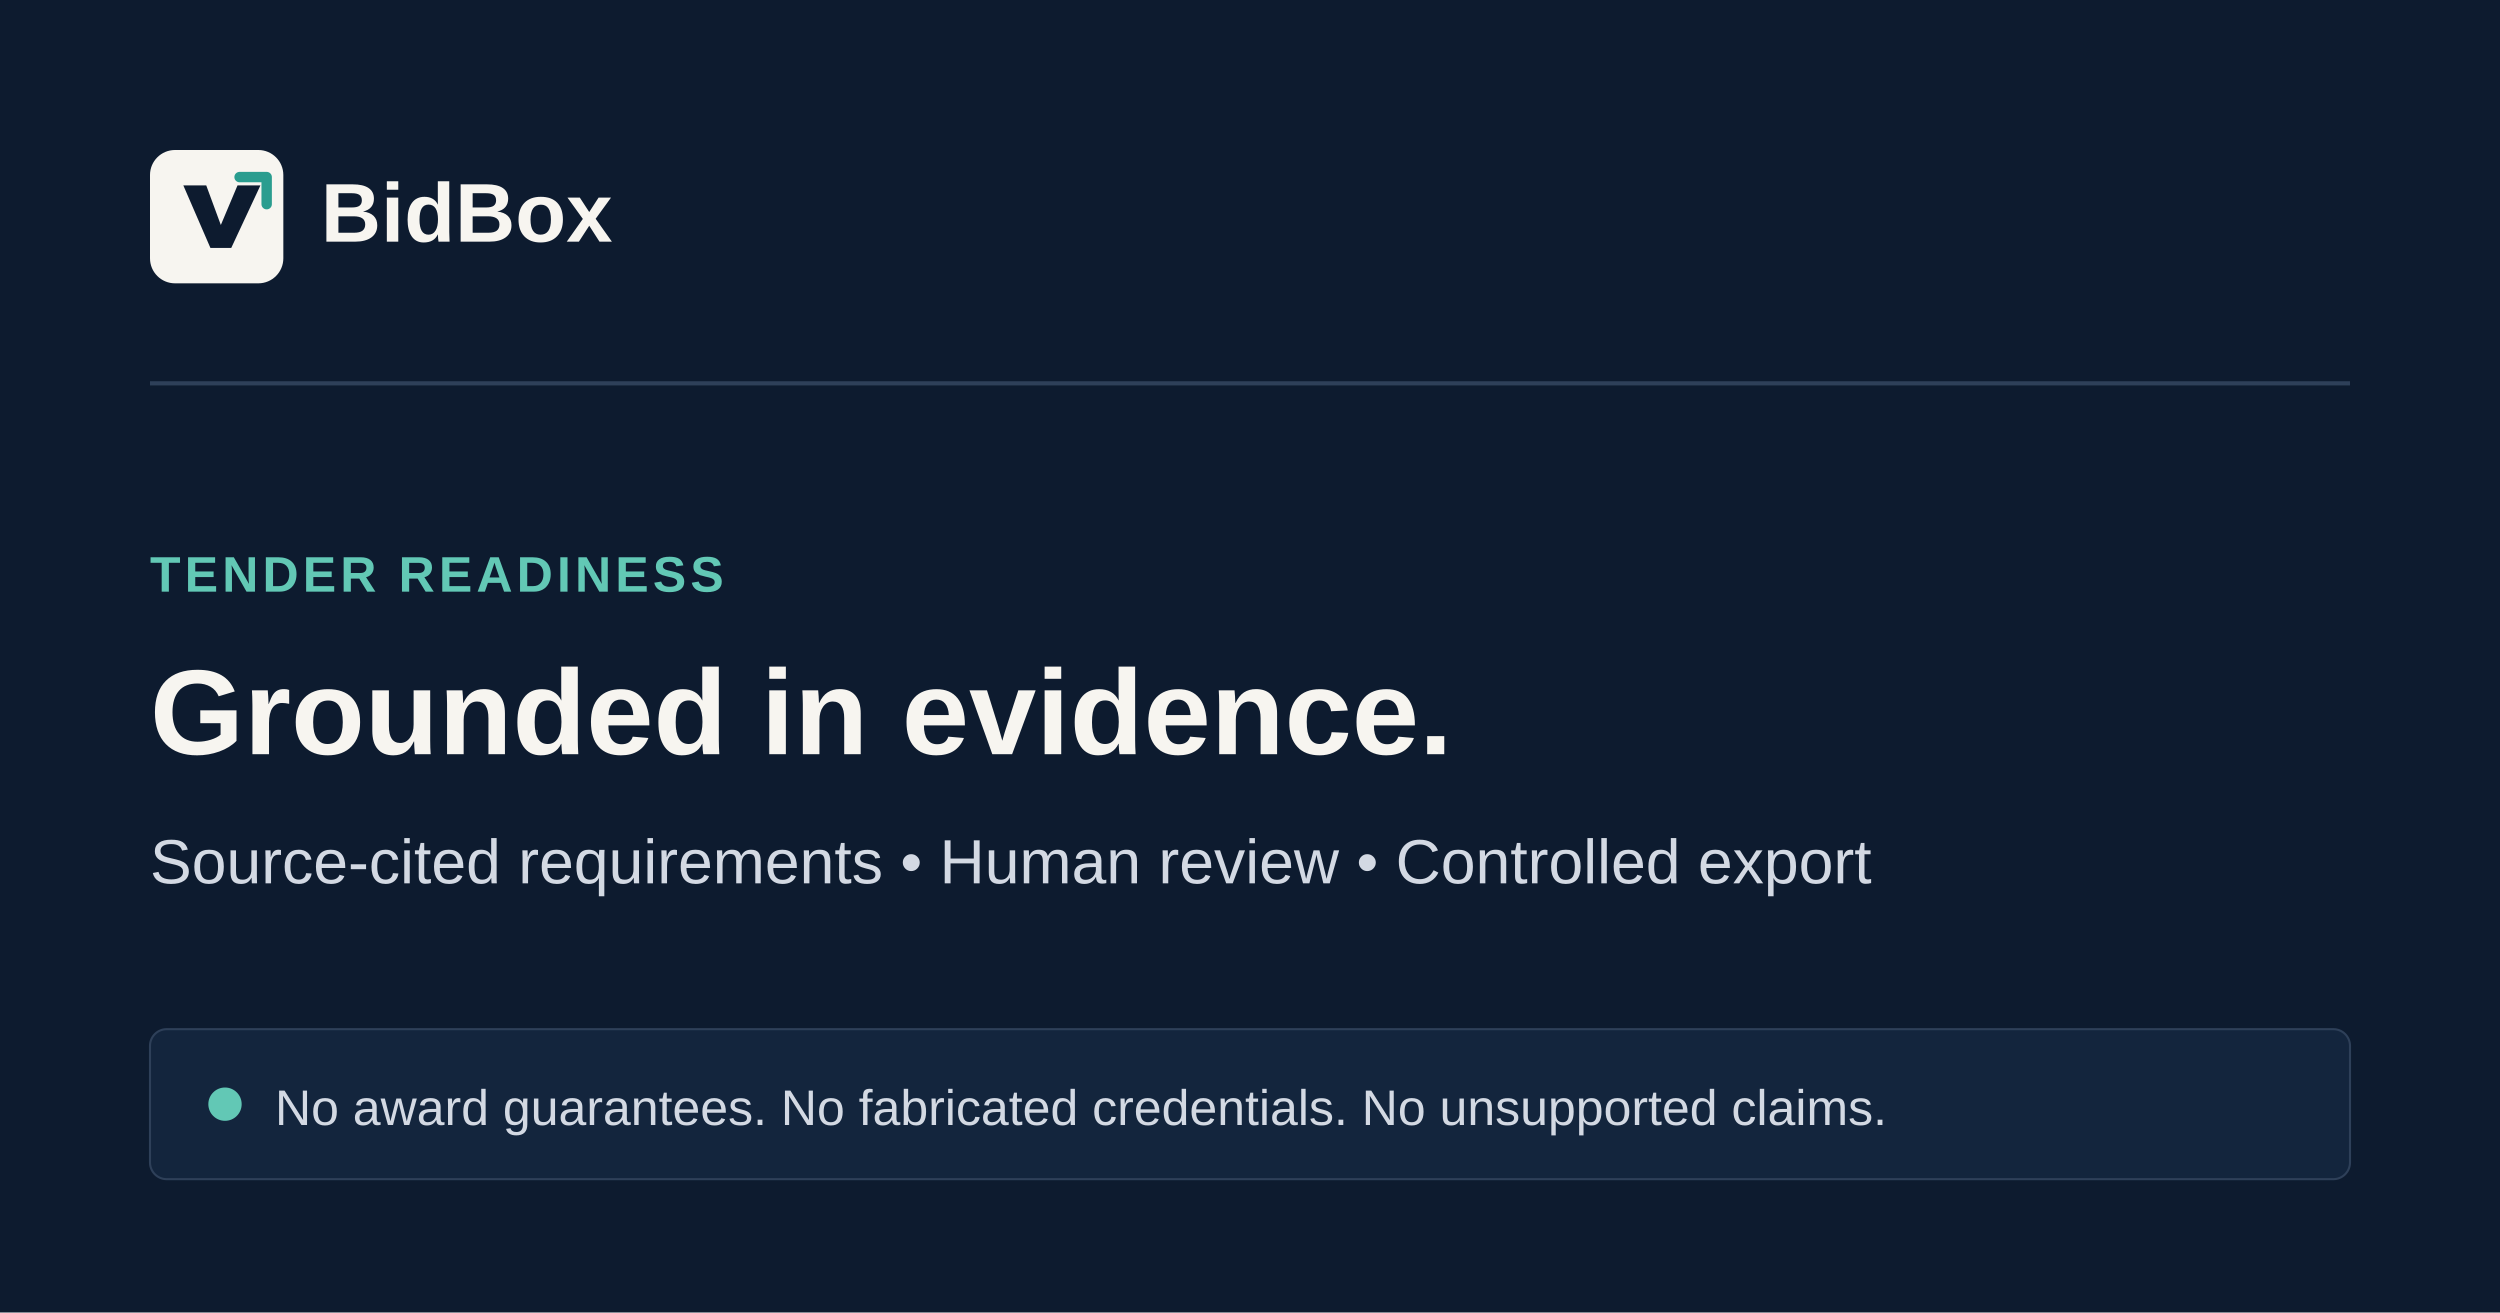
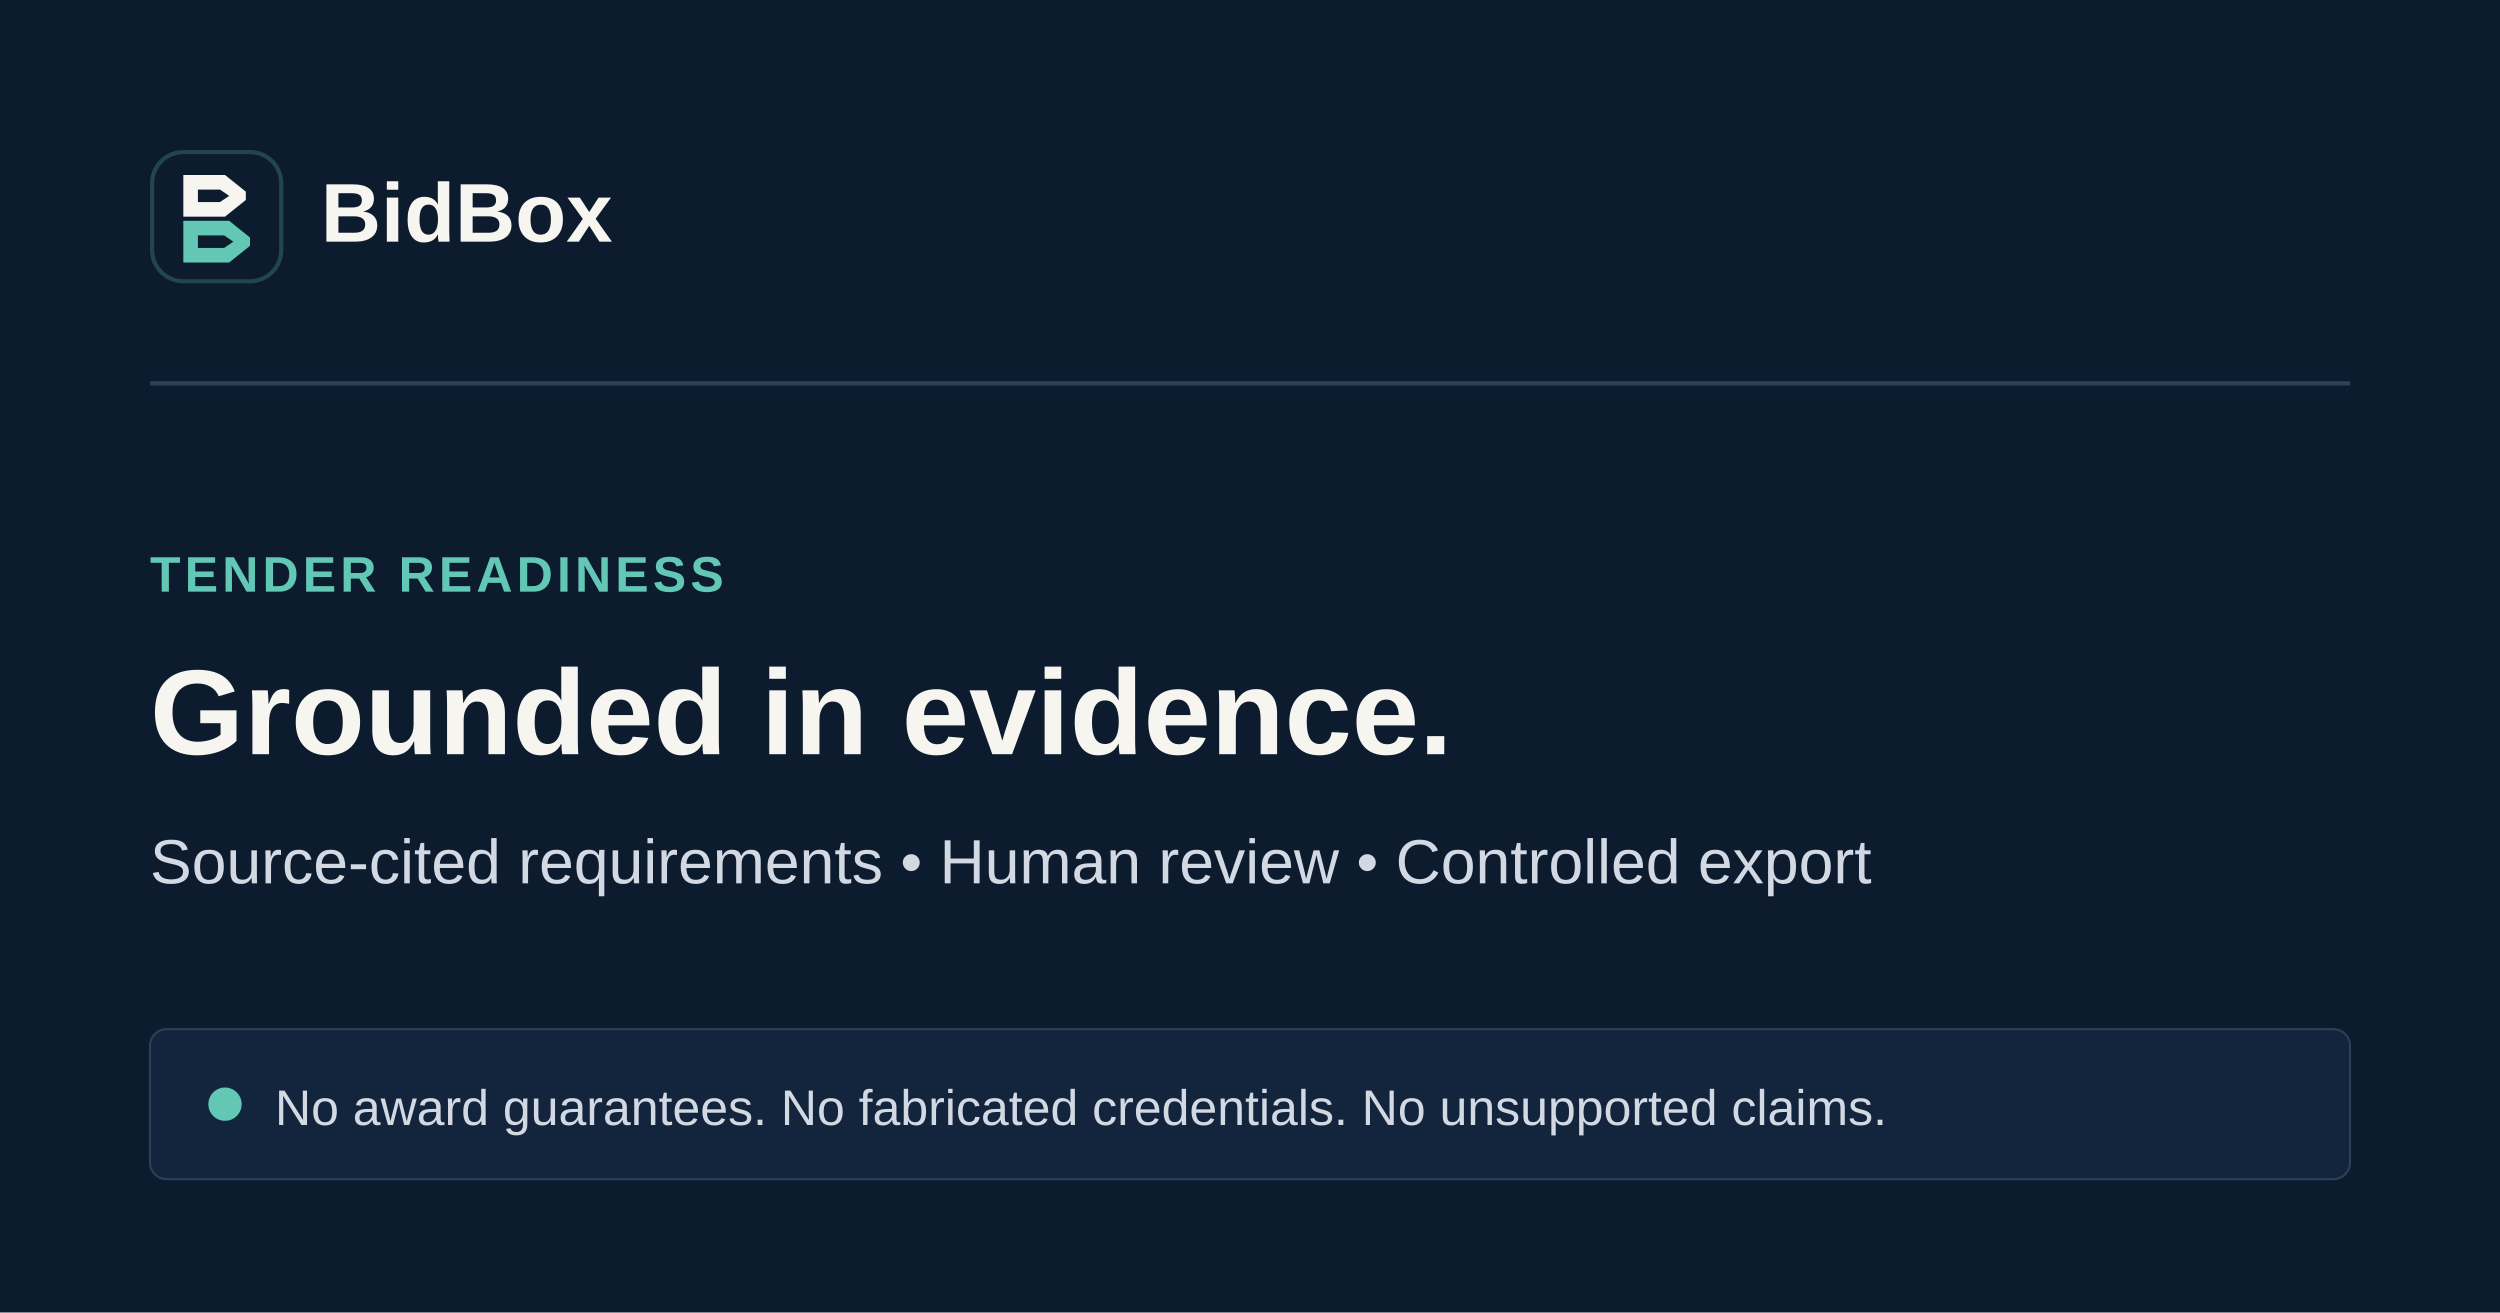
<svg xmlns="http://www.w3.org/2000/svg" width="1200" height="630" viewBox="0 0 1200 630" role="img" aria-labelledby="title description">
  <rect width="1200" height="630" fill="#0D1B2F" />
-   <rect x="72" y="72" width="64" height="64" rx="12" fill="#F7F5F0" />
-   <path d="M88 89L101 119H111L125 89H114L106 108L99 89H88Z" fill="#0D1B2F" />
-   <path d="M115 85H128V98" fill="none" stroke="#2A9D8F" stroke-width="5" stroke-linecap="round" stroke-linejoin="round" />
+   <g transform="translate(72 72) scale(2)">
+     <rect x="0.5" y="0.5" width="31" height="31" rx="7.5" fill="#0D1B2F" stroke="#62C8B5" stroke-opacity="0.25" />
+     <path fill-rule="evenodd" d="M8 6H18L23 10V12L18 16H8V6ZM11.5 9.5V12.5H16.8L19 11L16.8 9.5H11.5Z" fill="#F7F5F0" />
+     <path fill-rule="evenodd" d="M8 17H19L24 21V23L19 27H8V17ZM11.5 20.5V23.5H17.8L20 22L17.8 20.5H11.5Z" fill="#62C8B5" />
+   </g>
  <text x="154" y="116" fill="#F7F5F0" font-family="Arial, Helvetica, sans-serif" font-size="40" font-weight="700">BidBox</text>
  <line x1="72" y1="184" x2="1128" y2="184" stroke="#2E4059" stroke-width="2" />
  <text x="72" y="284" fill="#62C8B5" font-family="Arial, Helvetica, sans-serif" font-size="24" font-weight="700" letter-spacing="2">TENDER READINESS</text>
  <text x="72" y="362" fill="#F7F5F0" font-family="Arial, Helvetica, sans-serif" font-size="58" font-weight="700">Grounded in evidence.</text>
  <text x="72" y="424" fill="#D3D9E3" font-family="Arial, Helvetica, sans-serif" font-size="30">Source-cited requirements • Human review • Controlled export</text>
  <rect x="72" y="494" width="1056" height="72" rx="8" fill="#13253D" stroke="#2E4059" />
  <circle cx="108" cy="530" r="8" fill="#62C8B5" />
  <text x="132" y="540" fill="#D3D9E3" font-family="Arial, Helvetica, sans-serif" font-size="24">No award guarantees. No fabricated credentials. No unsupported claims.</text>
</svg>
